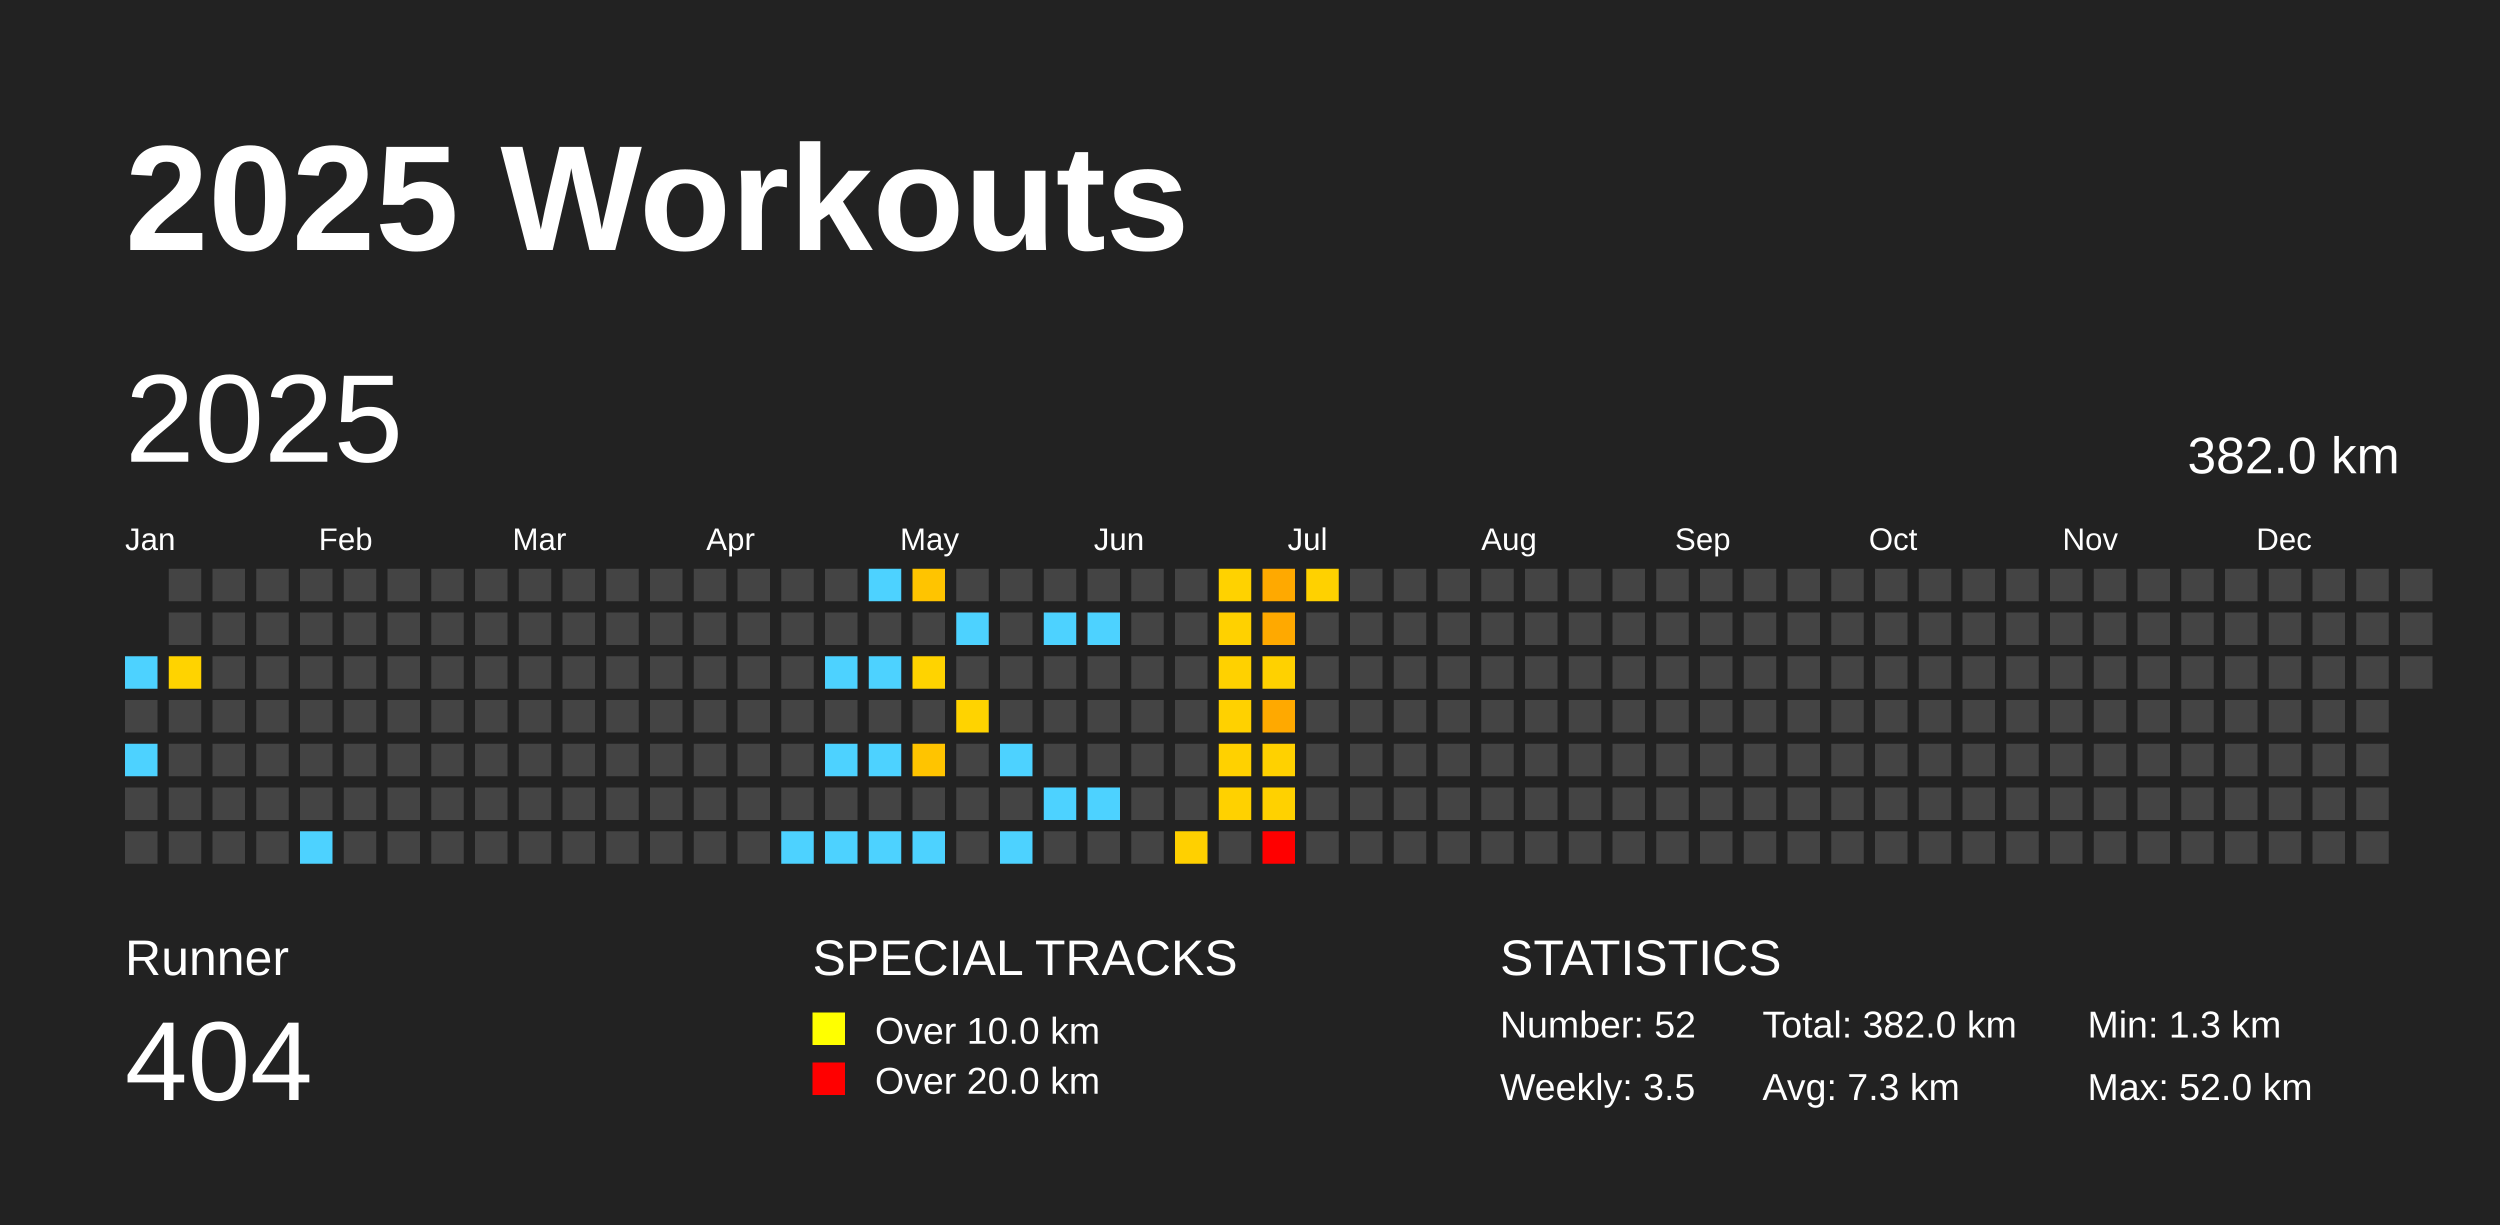
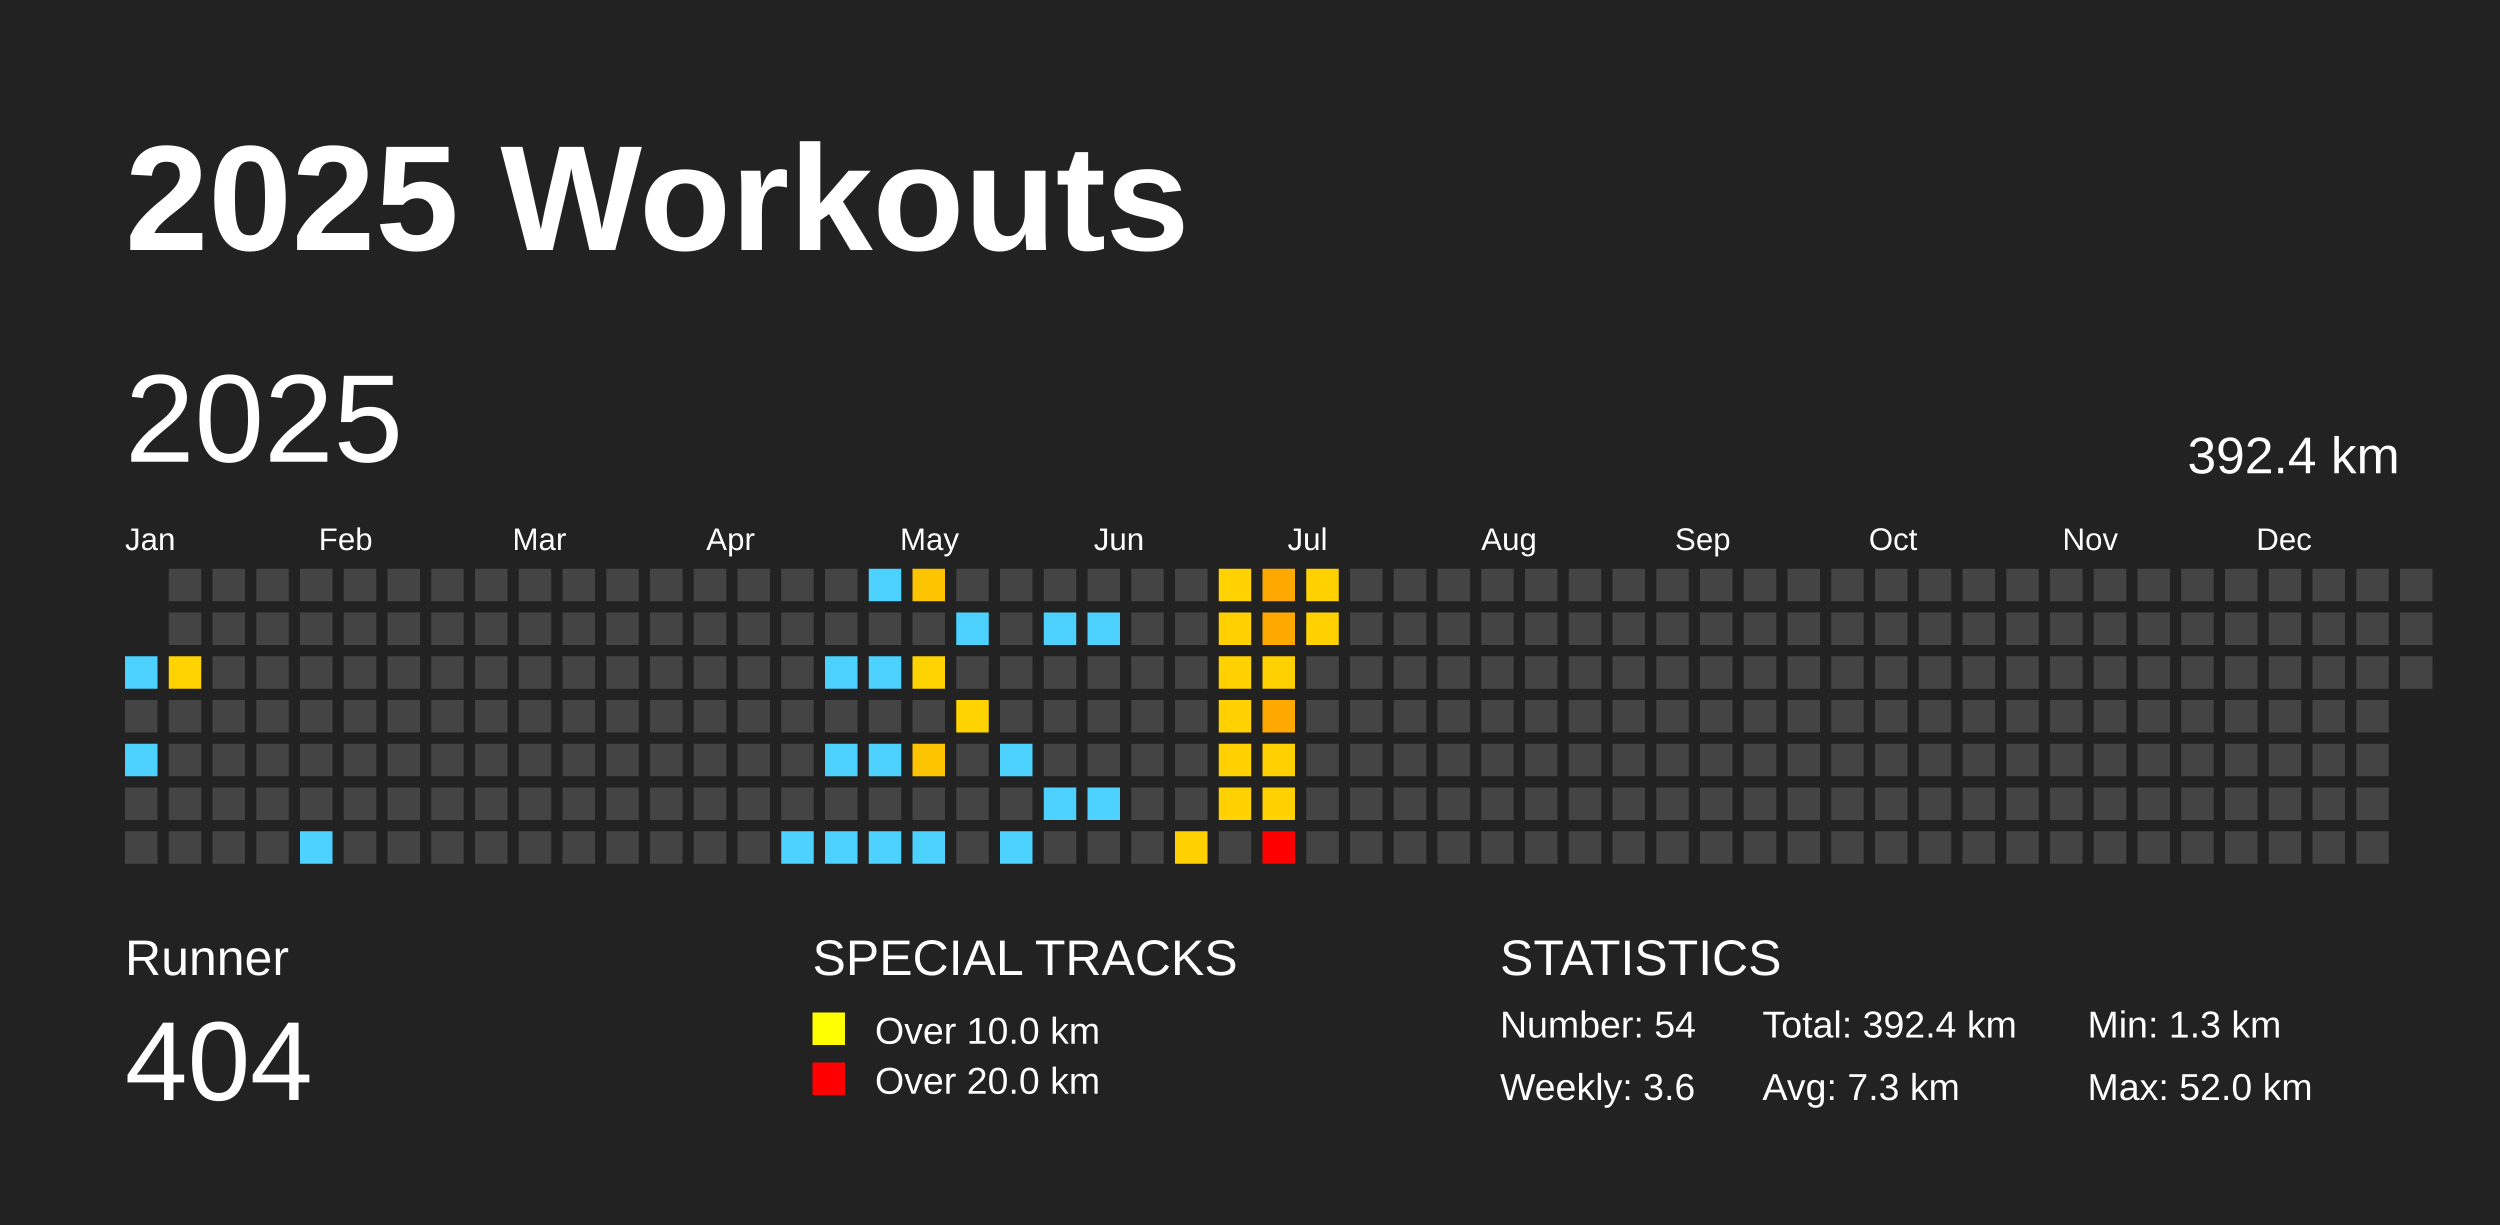
<svg xmlns="http://www.w3.org/2000/svg" baseProfile="full" height="98mm" version="1.1" viewBox="0,0,200,98" width="200mm">
  <defs />
  <rect fill="#222222" height="98" width="200" x="0" y="0" />
  <text fill="#FFFFFF" style="font-size:12px; font-family:Arial; font-weight:bold;" x="10" y="20">2025 Workouts</text>
  <text fill="#FFFFFF" style="font-size:4px; font-family:Arial" x="10" y="78">Runner</text>
  <text fill="#FFFFFF" style="font-size:9px; font-family:Arial" x="10" y="88">404</text>
  <text fill="#FFFFFF" style="font-size:4px; font-family:Arial" x="65" y="78">SPECIAL TRACKS</text>
  <rect fill="yellow" height="2.6" width="2.6" x="65" y="81" />
  <text fill="#FFFFFF" style="font-size:3px; font-family:Arial" x="70" y="83.5">Over 10.0 km</text>
  <rect fill="red" height="2.6" width="2.6" x="65" y="85" />
  <text fill="#FFFFFF" style="font-size:3px; font-family:Arial" x="70" y="87.5">Over 20.0 km</text>
  <text fill="#FFFFFF" style="font-size:4px; font-family:Arial" x="120" y="78">STATISTICS</text>
-   <text fill="#FFFFFF" style="font-size:3px; font-family:Arial" x="120" y="83">Number: 52</text>
-   <text fill="#FFFFFF" style="font-size:3px; font-family:Arial" x="120" y="88">Weekly: 3.5</text>
-   <text fill="#FFFFFF" style="font-size:3px; font-family:Arial" x="141" y="83">Total: 382.0 km</text>
+   <text fill="#FFFFFF" style="font-size:3px; font-family:Arial" x="120" y="83">Number: 54</text>
+   <text fill="#FFFFFF" style="font-size:3px; font-family:Arial" x="120" y="88">Weekly: 3.6</text>
+   <text fill="#FFFFFF" style="font-size:3px; font-family:Arial" x="141" y="83">Total: 392.4 km</text>
  <text fill="#FFFFFF" style="font-size:3px; font-family:Arial" x="141" y="88">Avg: 7.3 km</text>
  <text fill="#FFFFFF" style="font-size:3px; font-family:Arial" x="167" y="83">Min: 1.3 km</text>
  <text fill="#FFFFFF" style="font-size:3px; font-family:Arial" x="167" y="88">Max: 52.0 km</text>
  <text dominant-baseline="hanging" fill="#FFFFFF" style="font-size:10.0px; font-family:Arial;" x="10" y="30">2025</text>
-   <text dominant-baseline="hanging" fill="#FFFFFF" style="font-size:4.125px; font-family:Arial;" x="175" y="35">382.0 km</text>
+   <text dominant-baseline="hanging" fill="#FFFFFF" style="font-size:4.125px; font-family:Arial;" x="175" y="35">392.4 km</text>
  <text fill="#FFFFFF" style="font-size:2.5px; font-family:Arial" x="10.0" y="44">Jan</text>
  <text fill="#FFFFFF" style="font-size:2.5px; font-family:Arial" x="25.5" y="44">Feb</text>
  <text fill="#FFFFFF" style="font-size:2.5px; font-family:Arial" x="41.0" y="44">Mar</text>
  <text fill="#FFFFFF" style="font-size:2.5px; font-family:Arial" x="56.5" y="44">Apr</text>
  <text fill="#FFFFFF" style="font-size:2.5px; font-family:Arial" x="72.0" y="44">May</text>
  <text fill="#FFFFFF" style="font-size:2.5px; font-family:Arial" x="87.5" y="44">Jun</text>
  <text fill="#FFFFFF" style="font-size:2.5px; font-family:Arial" x="103.0" y="44">Jul</text>
  <text fill="#FFFFFF" style="font-size:2.5px; font-family:Arial" x="118.5" y="44">Aug</text>
  <text fill="#FFFFFF" style="font-size:2.5px; font-family:Arial" x="134.0" y="44">Sep</text>
  <text fill="#FFFFFF" style="font-size:2.5px; font-family:Arial" x="149.5" y="44">Oct</text>
  <text fill="#FFFFFF" style="font-size:2.5px; font-family:Arial" x="165.0" y="44">Nov</text>
  <text fill="#FFFFFF" style="font-size:2.5px; font-family:Arial" x="180.5" y="44">Dec</text>
  <rect fill="#4dd2ff" height="2.6" width="2.6" x="10.0" y="52.5" />
  <rect fill="#444444" height="2.6" width="2.6" x="10.0" y="56.0" />
  <rect fill="#4dd2ff" height="2.6" width="2.6" x="10.0" y="59.5" />
  <rect fill="#444444" height="2.6" width="2.6" x="10.0" y="63.0" />
  <rect fill="#444444" height="2.6" width="2.6" x="10.0" y="66.5" />
  <rect fill="#444444" height="2.6" width="2.6" x="13.5" y="45.5" />
  <rect fill="#444444" height="2.6" width="2.6" x="13.5" y="49.0" />
  <rect fill="#ffd300" height="2.6" width="2.6" x="13.5" y="52.5" />
  <rect fill="#444444" height="2.6" width="2.6" x="13.5" y="56.0" />
  <rect fill="#444444" height="2.6" width="2.6" x="13.5" y="59.5" />
  <rect fill="#444444" height="2.6" width="2.6" x="13.5" y="63.0" />
  <rect fill="#444444" height="2.6" width="2.6" x="13.5" y="66.5" />
  <rect fill="#444444" height="2.6" width="2.6" x="17.0" y="45.5" />
  <rect fill="#444444" height="2.6" width="2.6" x="17.0" y="49.0" />
  <rect fill="#444444" height="2.6" width="2.6" x="17.0" y="52.5" />
  <rect fill="#444444" height="2.6" width="2.6" x="17.0" y="56.0" />
  <rect fill="#444444" height="2.6" width="2.6" x="17.0" y="59.5" />
  <rect fill="#444444" height="2.6" width="2.6" x="17.0" y="63.0" />
  <rect fill="#444444" height="2.6" width="2.6" x="17.0" y="66.5" />
  <rect fill="#444444" height="2.6" width="2.6" x="20.5" y="45.5" />
  <rect fill="#444444" height="2.6" width="2.6" x="20.5" y="49.0" />
  <rect fill="#444444" height="2.6" width="2.6" x="20.5" y="52.5" />
  <rect fill="#444444" height="2.6" width="2.6" x="20.5" y="56.0" />
  <rect fill="#444444" height="2.6" width="2.6" x="20.5" y="59.5" />
  <rect fill="#444444" height="2.6" width="2.6" x="20.5" y="63.0" />
  <rect fill="#444444" height="2.6" width="2.6" x="20.5" y="66.5" />
  <rect fill="#444444" height="2.6" width="2.6" x="24.0" y="45.5" />
  <rect fill="#444444" height="2.6" width="2.6" x="24.0" y="49.0" />
  <rect fill="#444444" height="2.6" width="2.6" x="24.0" y="52.5" />
  <rect fill="#444444" height="2.6" width="2.6" x="24.0" y="56.0" />
  <rect fill="#444444" height="2.6" width="2.6" x="24.0" y="59.5" />
  <rect fill="#444444" height="2.6" width="2.6" x="24.0" y="63.0" />
  <rect fill="#4dd2ff" height="2.6" width="2.6" x="24.0" y="66.5" />
  <rect fill="#444444" height="2.6" width="2.6" x="27.5" y="45.5" />
  <rect fill="#444444" height="2.6" width="2.6" x="27.5" y="49.0" />
  <rect fill="#444444" height="2.6" width="2.6" x="27.5" y="52.5" />
  <rect fill="#444444" height="2.6" width="2.6" x="27.5" y="56.0" />
  <rect fill="#444444" height="2.6" width="2.6" x="27.5" y="59.5" />
  <rect fill="#444444" height="2.6" width="2.6" x="27.5" y="63.0" />
  <rect fill="#444444" height="2.6" width="2.6" x="27.5" y="66.5" />
  <rect fill="#444444" height="2.6" width="2.6" x="31.0" y="45.5" />
  <rect fill="#444444" height="2.6" width="2.6" x="31.0" y="49.0" />
  <rect fill="#444444" height="2.6" width="2.6" x="31.0" y="52.5" />
  <rect fill="#444444" height="2.6" width="2.6" x="31.0" y="56.0" />
  <rect fill="#444444" height="2.6" width="2.6" x="31.0" y="59.5" />
  <rect fill="#444444" height="2.6" width="2.6" x="31.0" y="63.0" />
  <rect fill="#444444" height="2.6" width="2.6" x="31.0" y="66.5" />
  <rect fill="#444444" height="2.6" width="2.6" x="34.5" y="45.5" />
  <rect fill="#444444" height="2.6" width="2.6" x="34.5" y="49.0" />
  <rect fill="#444444" height="2.6" width="2.6" x="34.5" y="52.5" />
  <rect fill="#444444" height="2.6" width="2.6" x="34.5" y="56.0" />
  <rect fill="#444444" height="2.6" width="2.6" x="34.5" y="59.5" />
  <rect fill="#444444" height="2.6" width="2.6" x="34.5" y="63.0" />
  <rect fill="#444444" height="2.6" width="2.6" x="34.5" y="66.5" />
  <rect fill="#444444" height="2.6" width="2.6" x="38.0" y="45.5" />
  <rect fill="#444444" height="2.6" width="2.6" x="38.0" y="49.0" />
  <rect fill="#444444" height="2.6" width="2.6" x="38.0" y="52.5" />
  <rect fill="#444444" height="2.6" width="2.6" x="38.0" y="56.0" />
  <rect fill="#444444" height="2.6" width="2.6" x="38.0" y="59.5" />
  <rect fill="#444444" height="2.6" width="2.6" x="38.0" y="63.0" />
  <rect fill="#444444" height="2.6" width="2.6" x="38.0" y="66.5" />
  <rect fill="#444444" height="2.6" width="2.6" x="41.5" y="45.5" />
  <rect fill="#444444" height="2.6" width="2.6" x="41.5" y="49.0" />
  <rect fill="#444444" height="2.6" width="2.6" x="41.5" y="52.5" />
  <rect fill="#444444" height="2.6" width="2.6" x="41.5" y="56.0" />
  <rect fill="#444444" height="2.6" width="2.6" x="41.5" y="59.5" />
  <rect fill="#444444" height="2.6" width="2.6" x="41.5" y="63.0" />
  <rect fill="#444444" height="2.6" width="2.6" x="41.5" y="66.5" />
  <rect fill="#444444" height="2.6" width="2.6" x="45.0" y="45.5" />
  <rect fill="#444444" height="2.6" width="2.6" x="45.0" y="49.0" />
  <rect fill="#444444" height="2.6" width="2.6" x="45.0" y="52.5" />
  <rect fill="#444444" height="2.6" width="2.6" x="45.0" y="56.0" />
  <rect fill="#444444" height="2.6" width="2.6" x="45.0" y="59.5" />
  <rect fill="#444444" height="2.6" width="2.6" x="45.0" y="63.0" />
  <rect fill="#444444" height="2.6" width="2.6" x="45.0" y="66.5" />
  <rect fill="#444444" height="2.6" width="2.6" x="48.5" y="45.5" />
  <rect fill="#444444" height="2.6" width="2.6" x="48.5" y="49.0" />
  <rect fill="#444444" height="2.6" width="2.6" x="48.5" y="52.5" />
  <rect fill="#444444" height="2.6" width="2.6" x="48.5" y="56.0" />
  <rect fill="#444444" height="2.6" width="2.6" x="48.5" y="59.5" />
  <rect fill="#444444" height="2.6" width="2.6" x="48.5" y="63.0" />
  <rect fill="#444444" height="2.6" width="2.6" x="48.5" y="66.5" />
  <rect fill="#444444" height="2.6" width="2.6" x="52.0" y="45.5" />
  <rect fill="#444444" height="2.6" width="2.6" x="52.0" y="49.0" />
  <rect fill="#444444" height="2.6" width="2.6" x="52.0" y="52.5" />
  <rect fill="#444444" height="2.6" width="2.6" x="52.0" y="56.0" />
  <rect fill="#444444" height="2.6" width="2.6" x="52.0" y="59.5" />
  <rect fill="#444444" height="2.6" width="2.6" x="52.0" y="63.0" />
  <rect fill="#444444" height="2.6" width="2.6" x="52.0" y="66.5" />
  <rect fill="#444444" height="2.6" width="2.6" x="55.5" y="45.5" />
  <rect fill="#444444" height="2.6" width="2.6" x="55.5" y="49.0" />
  <rect fill="#444444" height="2.6" width="2.6" x="55.5" y="52.5" />
  <rect fill="#444444" height="2.6" width="2.6" x="55.5" y="56.0" />
  <rect fill="#444444" height="2.6" width="2.6" x="55.5" y="59.5" />
  <rect fill="#444444" height="2.6" width="2.6" x="55.5" y="63.0" />
  <rect fill="#444444" height="2.6" width="2.6" x="55.5" y="66.5" />
  <rect fill="#444444" height="2.6" width="2.6" x="59.0" y="45.5" />
  <rect fill="#444444" height="2.6" width="2.6" x="59.0" y="49.0" />
  <rect fill="#444444" height="2.6" width="2.6" x="59.0" y="52.5" />
  <rect fill="#444444" height="2.6" width="2.6" x="59.0" y="56.0" />
  <rect fill="#444444" height="2.6" width="2.6" x="59.0" y="59.5" />
  <rect fill="#444444" height="2.6" width="2.6" x="59.0" y="63.0" />
  <rect fill="#444444" height="2.6" width="2.6" x="59.0" y="66.5" />
  <rect fill="#444444" height="2.6" width="2.6" x="62.5" y="45.5" />
  <rect fill="#444444" height="2.6" width="2.6" x="62.5" y="49.0" />
  <rect fill="#444444" height="2.6" width="2.6" x="62.5" y="52.5" />
  <rect fill="#444444" height="2.6" width="2.6" x="62.5" y="56.0" />
  <rect fill="#444444" height="2.6" width="2.6" x="62.5" y="59.5" />
  <rect fill="#444444" height="2.6" width="2.6" x="62.5" y="63.0" />
  <rect fill="#4dd2ff" height="2.6" width="2.6" x="62.5" y="66.5" />
  <rect fill="#444444" height="2.6" width="2.6" x="66.0" y="45.5" />
  <rect fill="#444444" height="2.6" width="2.6" x="66.0" y="49.0" />
  <rect fill="#4dd2ff" height="2.6" width="2.6" x="66.0" y="52.5" />
  <rect fill="#444444" height="2.6" width="2.6" x="66.0" y="56.0" />
  <rect fill="#4dd2ff" height="2.6" width="2.6" x="66.0" y="59.5" />
  <rect fill="#444444" height="2.6" width="2.6" x="66.0" y="63.0" />
  <rect fill="#4dd2ff" height="2.6" width="2.6" x="66.0" y="66.5" />
  <rect fill="#4dd2ff" height="2.6" width="2.6" x="69.5" y="45.5" />
  <rect fill="#444444" height="2.6" width="2.6" x="69.5" y="49.0" />
  <rect fill="#4dd2ff" height="2.6" width="2.6" x="69.5" y="52.5" />
  <rect fill="#444444" height="2.6" width="2.6" x="69.5" y="56.0" />
  <rect fill="#4dd2ff" height="2.6" width="2.6" x="69.5" y="59.5" />
  <rect fill="#444444" height="2.6" width="2.6" x="69.5" y="63.0" />
  <rect fill="#4dd2ff" height="2.6" width="2.6" x="69.5" y="66.5" />
  <rect fill="#ffc400" height="2.6" width="2.6" x="73.0" y="45.5" />
  <rect fill="#444444" height="2.6" width="2.6" x="73.0" y="49.0" />
  <rect fill="#ffd300" height="2.6" width="2.6" x="73.0" y="52.5" />
  <rect fill="#444444" height="2.6" width="2.6" x="73.0" y="56.0" />
  <rect fill="#ffc400" height="2.6" width="2.6" x="73.0" y="59.5" />
  <rect fill="#444444" height="2.6" width="2.6" x="73.0" y="63.0" />
  <rect fill="#4dd2ff" height="2.6" width="2.6" x="73.0" y="66.5" />
  <rect fill="#444444" height="2.6" width="2.6" x="76.5" y="45.5" />
  <rect fill="#4dd2ff" height="2.6" width="2.6" x="76.5" y="49.0" />
  <rect fill="#444444" height="2.6" width="2.6" x="76.5" y="52.5" />
  <rect fill="#ffd300" height="2.6" width="2.6" x="76.5" y="56.0" />
  <rect fill="#444444" height="2.6" width="2.6" x="76.5" y="59.5" />
  <rect fill="#444444" height="2.6" width="2.6" x="76.5" y="63.0" />
  <rect fill="#444444" height="2.6" width="2.6" x="76.5" y="66.5" />
  <rect fill="#444444" height="2.6" width="2.6" x="80.0" y="45.5" />
  <rect fill="#444444" height="2.6" width="2.6" x="80.0" y="49.0" />
  <rect fill="#444444" height="2.6" width="2.6" x="80.0" y="52.5" />
  <rect fill="#444444" height="2.6" width="2.6" x="80.0" y="56.0" />
  <rect fill="#4dd2ff" height="2.6" width="2.6" x="80.0" y="59.5" />
  <rect fill="#444444" height="2.6" width="2.6" x="80.0" y="63.0" />
  <rect fill="#4dd2ff" height="2.6" width="2.6" x="80.0" y="66.5" />
  <rect fill="#444444" height="2.6" width="2.6" x="83.5" y="45.5" />
  <rect fill="#4dd2ff" height="2.6" width="2.6" x="83.5" y="49.0" />
  <rect fill="#444444" height="2.6" width="2.6" x="83.5" y="52.5" />
  <rect fill="#444444" height="2.6" width="2.6" x="83.5" y="56.0" />
  <rect fill="#444444" height="2.6" width="2.6" x="83.5" y="59.5" />
  <rect fill="#4dd2ff" height="2.6" width="2.6" x="83.5" y="63.0" />
  <rect fill="#444444" height="2.6" width="2.6" x="83.5" y="66.5" />
  <rect fill="#444444" height="2.6" width="2.6" x="87.0" y="45.5" />
  <rect fill="#4dd2ff" height="2.6" width="2.6" x="87.0" y="49.0" />
  <rect fill="#444444" height="2.6" width="2.6" x="87.0" y="52.5" />
  <rect fill="#444444" height="2.6" width="2.6" x="87.0" y="56.0" />
  <rect fill="#444444" height="2.6" width="2.6" x="87.0" y="59.5" />
  <rect fill="#4dd2ff" height="2.6" width="2.6" x="87.0" y="63.0" />
  <rect fill="#444444" height="2.6" width="2.6" x="87.0" y="66.5" />
  <rect fill="#444444" height="2.6" width="2.6" x="90.5" y="45.5" />
  <rect fill="#444444" height="2.6" width="2.6" x="90.5" y="49.0" />
  <rect fill="#444444" height="2.6" width="2.6" x="90.5" y="52.5" />
  <rect fill="#444444" height="2.6" width="2.6" x="90.5" y="56.0" />
  <rect fill="#444444" height="2.6" width="2.6" x="90.5" y="59.5" />
  <rect fill="#444444" height="2.6" width="2.6" x="90.5" y="63.0" />
  <rect fill="#444444" height="2.6" width="2.6" x="90.5" y="66.5" />
  <rect fill="#444444" height="2.6" width="2.6" x="94.0" y="45.5" />
  <rect fill="#444444" height="2.6" width="2.6" x="94.0" y="49.0" />
  <rect fill="#444444" height="2.6" width="2.6" x="94.0" y="52.5" />
  <rect fill="#444444" height="2.6" width="2.6" x="94.0" y="56.0" />
  <rect fill="#444444" height="2.6" width="2.6" x="94.0" y="59.5" />
  <rect fill="#444444" height="2.6" width="2.6" x="94.0" y="63.0" />
  <rect fill="#ffd000" height="2.6" width="2.6" x="94.0" y="66.5" />
  <rect fill="#ffd200" height="2.6" width="2.6" x="97.5" y="45.5" />
  <rect fill="#ffd100" height="2.6" width="2.6" x="97.5" y="49.0" />
  <rect fill="#ffd100" height="2.6" width="2.6" x="97.5" y="52.5" />
  <rect fill="#ffd100" height="2.6" width="2.6" x="97.5" y="56.0" />
  <rect fill="#ffd100" height="2.6" width="2.6" x="97.5" y="59.5" />
  <rect fill="#ffd100" height="2.6" width="2.6" x="97.5" y="63.0" />
  <rect fill="#444444" height="2.6" width="2.6" x="97.5" y="66.5" />
  <rect fill="#ffa900" height="2.6" width="2.6" x="101.0" y="45.5" />
  <rect fill="#ffa900" height="2.6" width="2.6" x="101.0" y="49.0" />
  <rect fill="#ffd100" height="2.6" width="2.6" x="101.0" y="52.5" />
  <rect fill="#ffa900" height="2.6" width="2.6" x="101.0" y="56.0" />
  <rect fill="#ffd100" height="2.6" width="2.6" x="101.0" y="59.5" />
  <rect fill="#ffd100" height="2.6" width="2.6" x="101.0" y="63.0" />
  <rect fill="red" height="2.6" width="2.6" x="101.0" y="66.5" />
  <rect fill="#ffd100" height="2.6" width="2.6" x="104.5" y="45.5" />
-   <rect fill="#444444" height="2.6" width="2.6" x="104.5" y="49.0" />
+   <rect fill="#ffd100" height="2.6" width="2.6" x="104.5" y="49.0" />
  <rect fill="#444444" height="2.6" width="2.6" x="104.5" y="52.5" />
  <rect fill="#444444" height="2.6" width="2.6" x="104.5" y="56.0" />
  <rect fill="#444444" height="2.6" width="2.6" x="104.5" y="59.5" />
  <rect fill="#444444" height="2.6" width="2.6" x="104.5" y="63.0" />
  <rect fill="#444444" height="2.6" width="2.6" x="104.5" y="66.5" />
  <rect fill="#444444" height="2.6" width="2.6" x="108.0" y="45.5" />
  <rect fill="#444444" height="2.6" width="2.6" x="108.0" y="49.0" />
  <rect fill="#444444" height="2.6" width="2.6" x="108.0" y="52.5" />
  <rect fill="#444444" height="2.6" width="2.6" x="108.0" y="56.0" />
  <rect fill="#444444" height="2.6" width="2.6" x="108.0" y="59.5" />
  <rect fill="#444444" height="2.6" width="2.6" x="108.0" y="63.0" />
  <rect fill="#444444" height="2.6" width="2.6" x="108.0" y="66.5" />
  <rect fill="#444444" height="2.6" width="2.6" x="111.5" y="45.5" />
  <rect fill="#444444" height="2.6" width="2.6" x="111.5" y="49.0" />
  <rect fill="#444444" height="2.6" width="2.6" x="111.5" y="52.5" />
  <rect fill="#444444" height="2.6" width="2.6" x="111.5" y="56.0" />
  <rect fill="#444444" height="2.6" width="2.6" x="111.5" y="59.5" />
  <rect fill="#444444" height="2.6" width="2.6" x="111.5" y="63.0" />
  <rect fill="#444444" height="2.6" width="2.6" x="111.5" y="66.5" />
  <rect fill="#444444" height="2.6" width="2.6" x="115.0" y="45.5" />
  <rect fill="#444444" height="2.6" width="2.6" x="115.0" y="49.0" />
  <rect fill="#444444" height="2.6" width="2.6" x="115.0" y="52.5" />
  <rect fill="#444444" height="2.6" width="2.6" x="115.0" y="56.0" />
  <rect fill="#444444" height="2.6" width="2.6" x="115.0" y="59.5" />
  <rect fill="#444444" height="2.6" width="2.6" x="115.0" y="63.0" />
  <rect fill="#444444" height="2.6" width="2.6" x="115.0" y="66.5" />
  <rect fill="#444444" height="2.6" width="2.6" x="118.5" y="45.5" />
  <rect fill="#444444" height="2.6" width="2.6" x="118.5" y="49.0" />
  <rect fill="#444444" height="2.6" width="2.6" x="118.5" y="52.5" />
  <rect fill="#444444" height="2.6" width="2.6" x="118.5" y="56.0" />
  <rect fill="#444444" height="2.6" width="2.6" x="118.5" y="59.5" />
  <rect fill="#444444" height="2.6" width="2.6" x="118.5" y="63.0" />
  <rect fill="#444444" height="2.6" width="2.6" x="118.5" y="66.5" />
  <rect fill="#444444" height="2.6" width="2.6" x="122.0" y="45.5" />
  <rect fill="#444444" height="2.6" width="2.6" x="122.0" y="49.0" />
  <rect fill="#444444" height="2.6" width="2.6" x="122.0" y="52.5" />
  <rect fill="#444444" height="2.6" width="2.6" x="122.0" y="56.0" />
  <rect fill="#444444" height="2.6" width="2.6" x="122.0" y="59.5" />
  <rect fill="#444444" height="2.6" width="2.6" x="122.0" y="63.0" />
  <rect fill="#444444" height="2.6" width="2.6" x="122.0" y="66.5" />
  <rect fill="#444444" height="2.6" width="2.6" x="125.5" y="45.5" />
  <rect fill="#444444" height="2.6" width="2.6" x="125.5" y="49.0" />
  <rect fill="#444444" height="2.6" width="2.6" x="125.5" y="52.5" />
  <rect fill="#444444" height="2.6" width="2.6" x="125.5" y="56.0" />
  <rect fill="#444444" height="2.6" width="2.6" x="125.5" y="59.5" />
  <rect fill="#444444" height="2.6" width="2.6" x="125.5" y="63.0" />
  <rect fill="#444444" height="2.6" width="2.6" x="125.5" y="66.5" />
  <rect fill="#444444" height="2.6" width="2.6" x="129.0" y="45.5" />
  <rect fill="#444444" height="2.6" width="2.6" x="129.0" y="49.0" />
  <rect fill="#444444" height="2.6" width="2.6" x="129.0" y="52.5" />
  <rect fill="#444444" height="2.6" width="2.6" x="129.0" y="56.0" />
  <rect fill="#444444" height="2.6" width="2.6" x="129.0" y="59.5" />
  <rect fill="#444444" height="2.6" width="2.6" x="129.0" y="63.0" />
  <rect fill="#444444" height="2.6" width="2.6" x="129.0" y="66.5" />
  <rect fill="#444444" height="2.6" width="2.6" x="132.5" y="45.5" />
  <rect fill="#444444" height="2.6" width="2.6" x="132.5" y="49.0" />
  <rect fill="#444444" height="2.6" width="2.6" x="132.5" y="52.5" />
  <rect fill="#444444" height="2.6" width="2.6" x="132.5" y="56.0" />
  <rect fill="#444444" height="2.6" width="2.6" x="132.5" y="59.5" />
  <rect fill="#444444" height="2.6" width="2.6" x="132.5" y="63.0" />
  <rect fill="#444444" height="2.6" width="2.6" x="132.5" y="66.5" />
  <rect fill="#444444" height="2.6" width="2.6" x="136.0" y="45.5" />
  <rect fill="#444444" height="2.6" width="2.6" x="136.0" y="49.0" />
  <rect fill="#444444" height="2.6" width="2.6" x="136.0" y="52.5" />
  <rect fill="#444444" height="2.6" width="2.6" x="136.0" y="56.0" />
  <rect fill="#444444" height="2.6" width="2.6" x="136.0" y="59.5" />
  <rect fill="#444444" height="2.6" width="2.6" x="136.0" y="63.0" />
  <rect fill="#444444" height="2.6" width="2.6" x="136.0" y="66.5" />
  <rect fill="#444444" height="2.6" width="2.6" x="139.5" y="45.5" />
  <rect fill="#444444" height="2.6" width="2.6" x="139.5" y="49.0" />
  <rect fill="#444444" height="2.6" width="2.6" x="139.5" y="52.5" />
  <rect fill="#444444" height="2.6" width="2.6" x="139.5" y="56.0" />
  <rect fill="#444444" height="2.6" width="2.6" x="139.5" y="59.5" />
  <rect fill="#444444" height="2.6" width="2.6" x="139.5" y="63.0" />
  <rect fill="#444444" height="2.6" width="2.6" x="139.5" y="66.5" />
  <rect fill="#444444" height="2.6" width="2.6" x="143.0" y="45.5" />
  <rect fill="#444444" height="2.6" width="2.6" x="143.0" y="49.0" />
  <rect fill="#444444" height="2.6" width="2.6" x="143.0" y="52.5" />
  <rect fill="#444444" height="2.6" width="2.6" x="143.0" y="56.0" />
  <rect fill="#444444" height="2.6" width="2.6" x="143.0" y="59.5" />
  <rect fill="#444444" height="2.6" width="2.6" x="143.0" y="63.0" />
  <rect fill="#444444" height="2.6" width="2.6" x="143.0" y="66.5" />
  <rect fill="#444444" height="2.6" width="2.6" x="146.5" y="45.5" />
  <rect fill="#444444" height="2.6" width="2.6" x="146.5" y="49.0" />
  <rect fill="#444444" height="2.6" width="2.6" x="146.5" y="52.5" />
  <rect fill="#444444" height="2.6" width="2.6" x="146.5" y="56.0" />
  <rect fill="#444444" height="2.6" width="2.6" x="146.5" y="59.5" />
  <rect fill="#444444" height="2.6" width="2.6" x="146.5" y="63.0" />
  <rect fill="#444444" height="2.6" width="2.6" x="146.5" y="66.5" />
  <rect fill="#444444" height="2.6" width="2.6" x="150.0" y="45.5" />
  <rect fill="#444444" height="2.6" width="2.6" x="150.0" y="49.0" />
  <rect fill="#444444" height="2.6" width="2.6" x="150.0" y="52.5" />
  <rect fill="#444444" height="2.6" width="2.6" x="150.0" y="56.0" />
  <rect fill="#444444" height="2.6" width="2.6" x="150.0" y="59.5" />
  <rect fill="#444444" height="2.6" width="2.6" x="150.0" y="63.0" />
  <rect fill="#444444" height="2.6" width="2.6" x="150.0" y="66.5" />
  <rect fill="#444444" height="2.6" width="2.6" x="153.5" y="45.5" />
  <rect fill="#444444" height="2.6" width="2.6" x="153.5" y="49.0" />
  <rect fill="#444444" height="2.6" width="2.6" x="153.5" y="52.5" />
  <rect fill="#444444" height="2.6" width="2.6" x="153.5" y="56.0" />
  <rect fill="#444444" height="2.6" width="2.6" x="153.5" y="59.5" />
  <rect fill="#444444" height="2.6" width="2.6" x="153.5" y="63.0" />
  <rect fill="#444444" height="2.6" width="2.6" x="153.5" y="66.5" />
  <rect fill="#444444" height="2.6" width="2.6" x="157.0" y="45.5" />
  <rect fill="#444444" height="2.6" width="2.6" x="157.0" y="49.0" />
  <rect fill="#444444" height="2.6" width="2.6" x="157.0" y="52.5" />
  <rect fill="#444444" height="2.6" width="2.6" x="157.0" y="56.0" />
  <rect fill="#444444" height="2.6" width="2.6" x="157.0" y="59.5" />
  <rect fill="#444444" height="2.6" width="2.6" x="157.0" y="63.0" />
  <rect fill="#444444" height="2.6" width="2.6" x="157.0" y="66.5" />
  <rect fill="#444444" height="2.6" width="2.6" x="160.5" y="45.5" />
  <rect fill="#444444" height="2.6" width="2.6" x="160.5" y="49.0" />
  <rect fill="#444444" height="2.6" width="2.6" x="160.5" y="52.5" />
  <rect fill="#444444" height="2.6" width="2.6" x="160.5" y="56.0" />
  <rect fill="#444444" height="2.6" width="2.6" x="160.5" y="59.5" />
  <rect fill="#444444" height="2.6" width="2.6" x="160.5" y="63.0" />
  <rect fill="#444444" height="2.6" width="2.6" x="160.5" y="66.5" />
  <rect fill="#444444" height="2.6" width="2.6" x="164.0" y="45.5" />
  <rect fill="#444444" height="2.6" width="2.6" x="164.0" y="49.0" />
  <rect fill="#444444" height="2.6" width="2.6" x="164.0" y="52.5" />
  <rect fill="#444444" height="2.6" width="2.6" x="164.0" y="56.0" />
  <rect fill="#444444" height="2.6" width="2.6" x="164.0" y="59.5" />
  <rect fill="#444444" height="2.6" width="2.6" x="164.0" y="63.0" />
  <rect fill="#444444" height="2.6" width="2.6" x="164.0" y="66.5" />
  <rect fill="#444444" height="2.6" width="2.6" x="167.5" y="45.5" />
  <rect fill="#444444" height="2.6" width="2.6" x="167.5" y="49.0" />
  <rect fill="#444444" height="2.6" width="2.6" x="167.5" y="52.5" />
  <rect fill="#444444" height="2.6" width="2.6" x="167.5" y="56.0" />
  <rect fill="#444444" height="2.6" width="2.6" x="167.5" y="59.5" />
  <rect fill="#444444" height="2.6" width="2.6" x="167.5" y="63.0" />
  <rect fill="#444444" height="2.6" width="2.6" x="167.5" y="66.5" />
  <rect fill="#444444" height="2.6" width="2.6" x="171.0" y="45.5" />
  <rect fill="#444444" height="2.6" width="2.6" x="171.0" y="49.0" />
  <rect fill="#444444" height="2.6" width="2.6" x="171.0" y="52.5" />
  <rect fill="#444444" height="2.6" width="2.6" x="171.0" y="56.0" />
  <rect fill="#444444" height="2.6" width="2.6" x="171.0" y="59.5" />
  <rect fill="#444444" height="2.6" width="2.6" x="171.0" y="63.0" />
  <rect fill="#444444" height="2.6" width="2.6" x="171.0" y="66.5" />
  <rect fill="#444444" height="2.6" width="2.6" x="174.5" y="45.5" />
  <rect fill="#444444" height="2.6" width="2.6" x="174.5" y="49.0" />
  <rect fill="#444444" height="2.6" width="2.6" x="174.5" y="52.5" />
  <rect fill="#444444" height="2.6" width="2.6" x="174.5" y="56.0" />
  <rect fill="#444444" height="2.6" width="2.6" x="174.5" y="59.5" />
  <rect fill="#444444" height="2.6" width="2.6" x="174.5" y="63.0" />
  <rect fill="#444444" height="2.6" width="2.6" x="174.5" y="66.5" />
  <rect fill="#444444" height="2.6" width="2.6" x="178.0" y="45.5" />
  <rect fill="#444444" height="2.6" width="2.6" x="178.0" y="49.0" />
  <rect fill="#444444" height="2.6" width="2.6" x="178.0" y="52.5" />
  <rect fill="#444444" height="2.6" width="2.6" x="178.0" y="56.0" />
  <rect fill="#444444" height="2.6" width="2.6" x="178.0" y="59.5" />
  <rect fill="#444444" height="2.6" width="2.6" x="178.0" y="63.0" />
  <rect fill="#444444" height="2.6" width="2.6" x="178.0" y="66.5" />
  <rect fill="#444444" height="2.6" width="2.6" x="181.5" y="45.5" />
  <rect fill="#444444" height="2.6" width="2.6" x="181.5" y="49.0" />
  <rect fill="#444444" height="2.6" width="2.6" x="181.5" y="52.5" />
  <rect fill="#444444" height="2.6" width="2.6" x="181.5" y="56.0" />
  <rect fill="#444444" height="2.6" width="2.6" x="181.5" y="59.5" />
  <rect fill="#444444" height="2.6" width="2.6" x="181.5" y="63.0" />
  <rect fill="#444444" height="2.6" width="2.6" x="181.5" y="66.5" />
  <rect fill="#444444" height="2.6" width="2.6" x="185.0" y="45.5" />
  <rect fill="#444444" height="2.6" width="2.6" x="185.0" y="49.0" />
  <rect fill="#444444" height="2.6" width="2.6" x="185.0" y="52.5" />
  <rect fill="#444444" height="2.6" width="2.6" x="185.0" y="56.0" />
  <rect fill="#444444" height="2.6" width="2.6" x="185.0" y="59.5" />
  <rect fill="#444444" height="2.6" width="2.6" x="185.0" y="63.0" />
  <rect fill="#444444" height="2.6" width="2.6" x="185.0" y="66.5" />
  <rect fill="#444444" height="2.6" width="2.6" x="188.5" y="45.5" />
  <rect fill="#444444" height="2.6" width="2.6" x="188.5" y="49.0" />
  <rect fill="#444444" height="2.6" width="2.6" x="188.5" y="52.5" />
  <rect fill="#444444" height="2.6" width="2.6" x="188.5" y="56.0" />
  <rect fill="#444444" height="2.6" width="2.6" x="188.5" y="59.5" />
  <rect fill="#444444" height="2.6" width="2.6" x="188.5" y="63.0" />
  <rect fill="#444444" height="2.6" width="2.6" x="188.5" y="66.5" />
  <rect fill="#444444" height="2.6" width="2.6" x="192.0" y="45.5" />
  <rect fill="#444444" height="2.6" width="2.6" x="192.0" y="49.0" />
  <rect fill="#444444" height="2.6" width="2.6" x="192.0" y="52.5" />
</svg>
